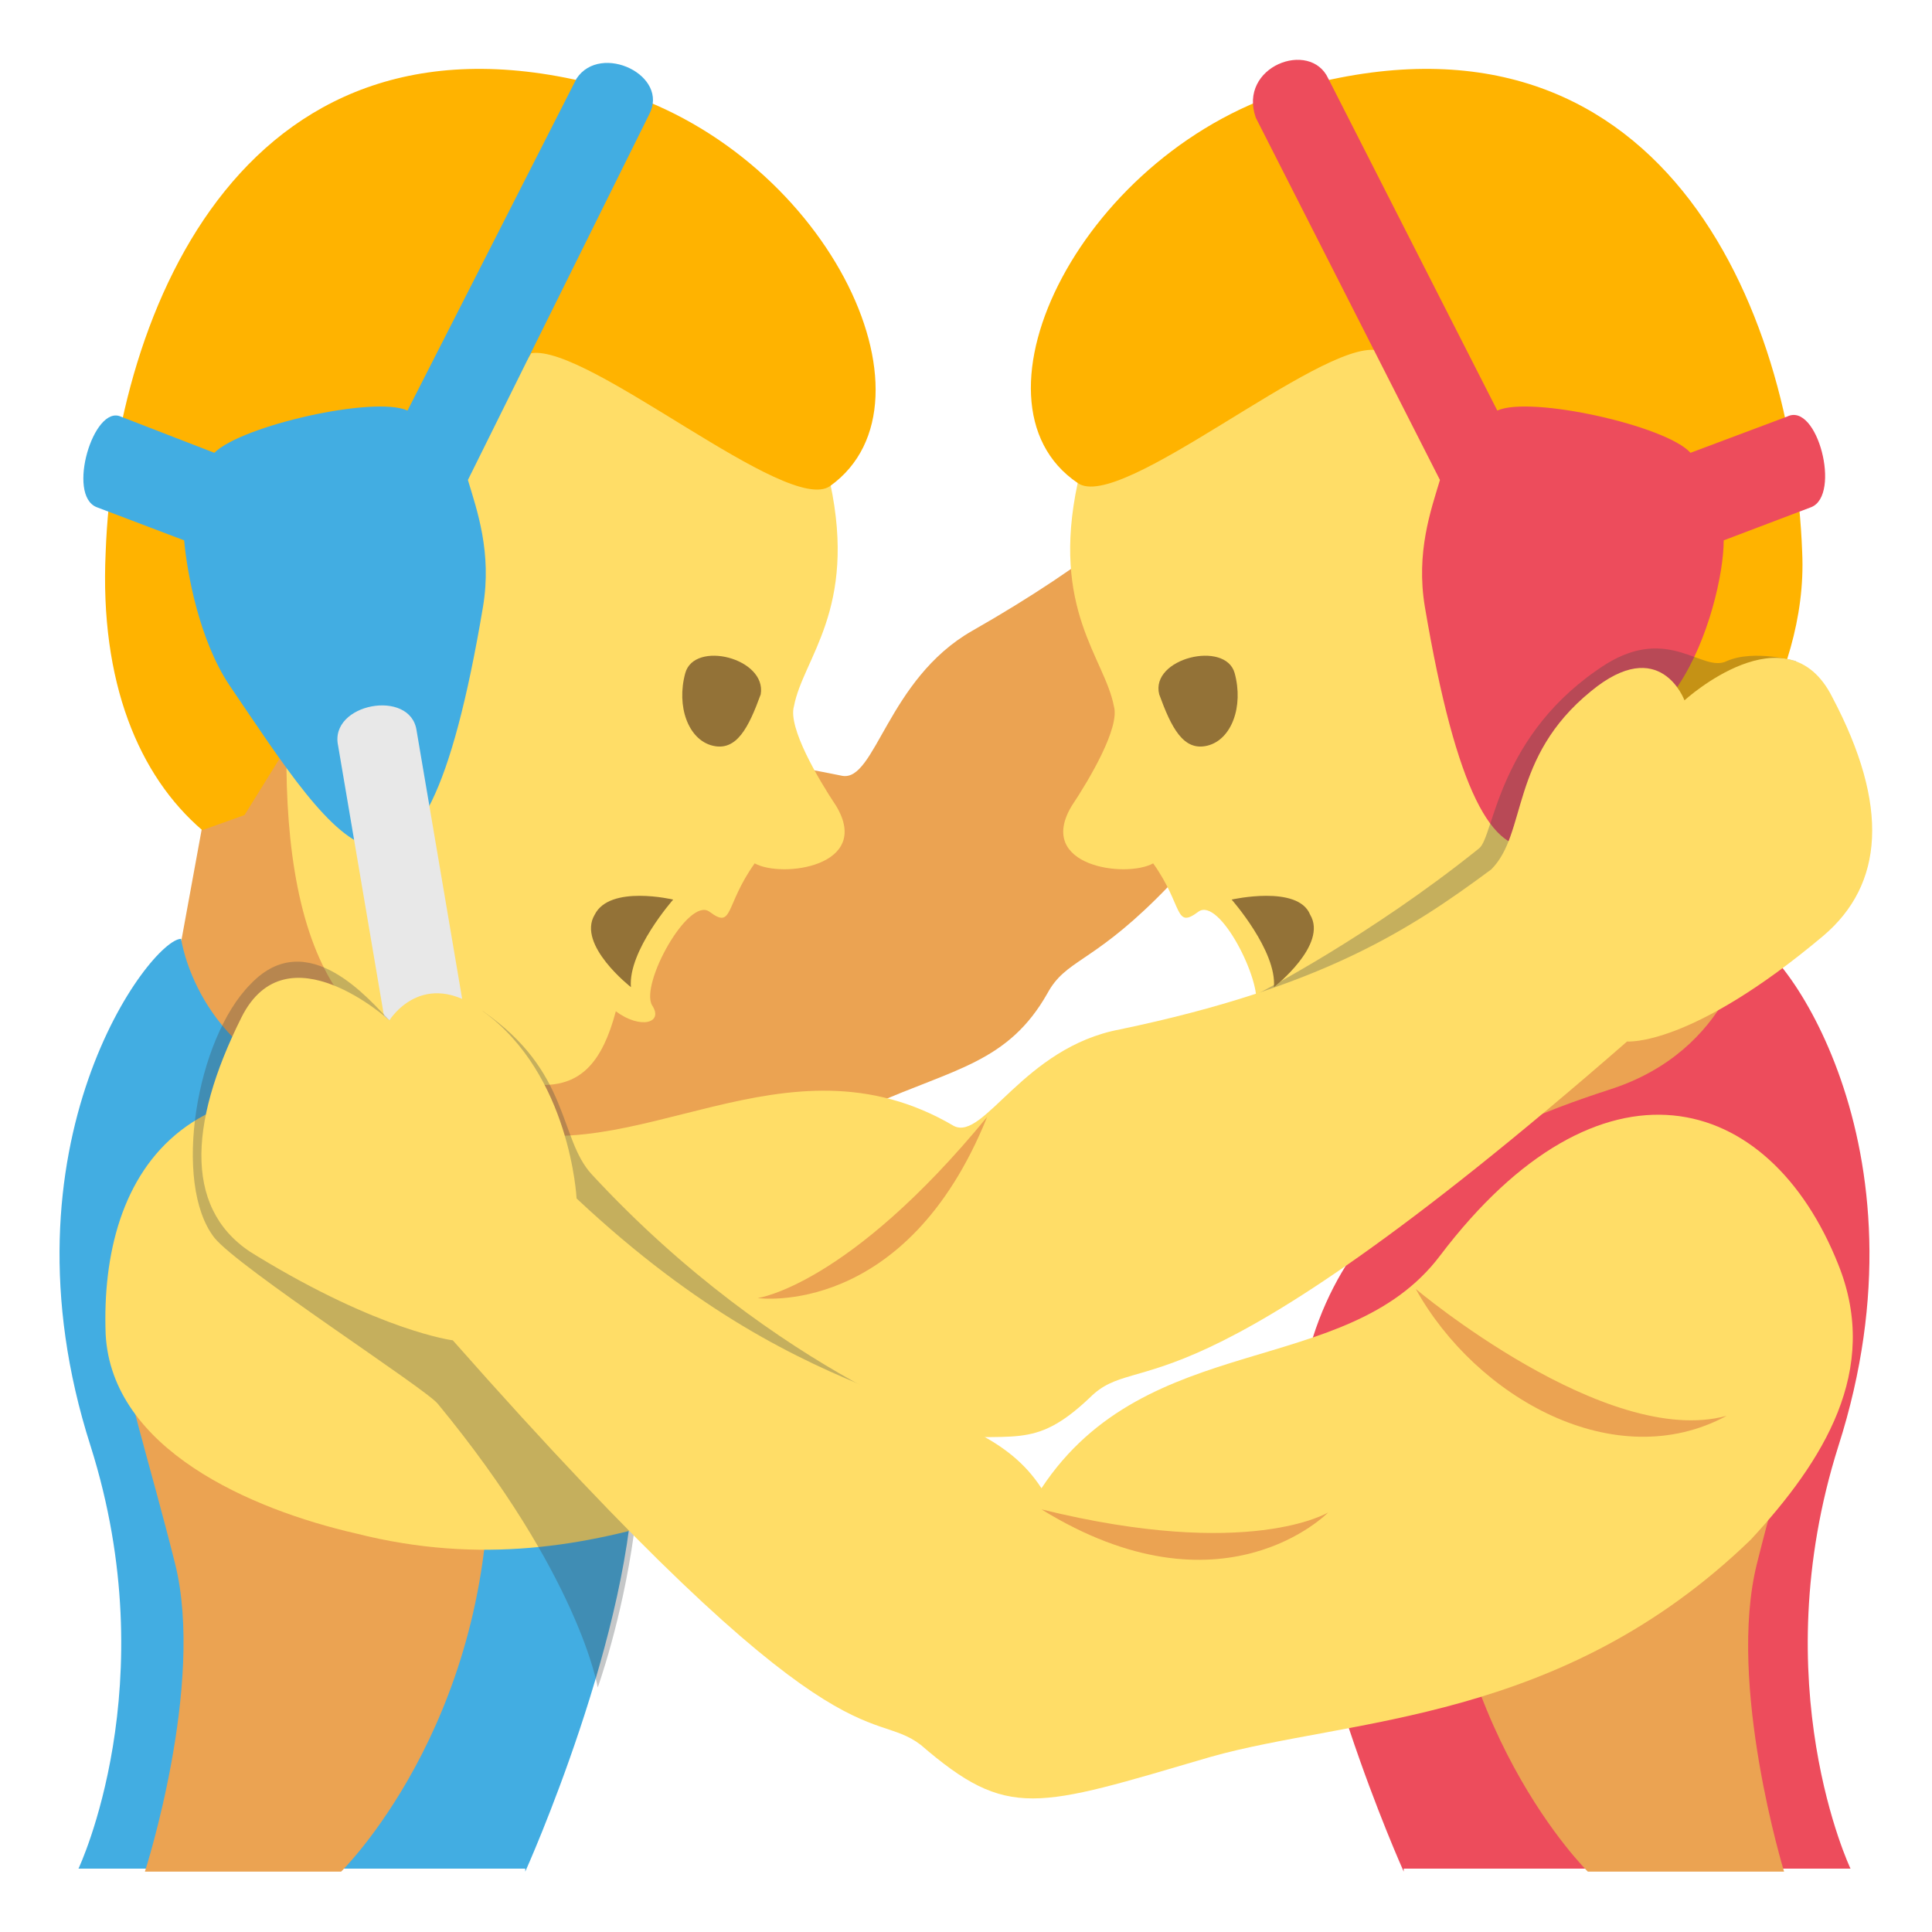
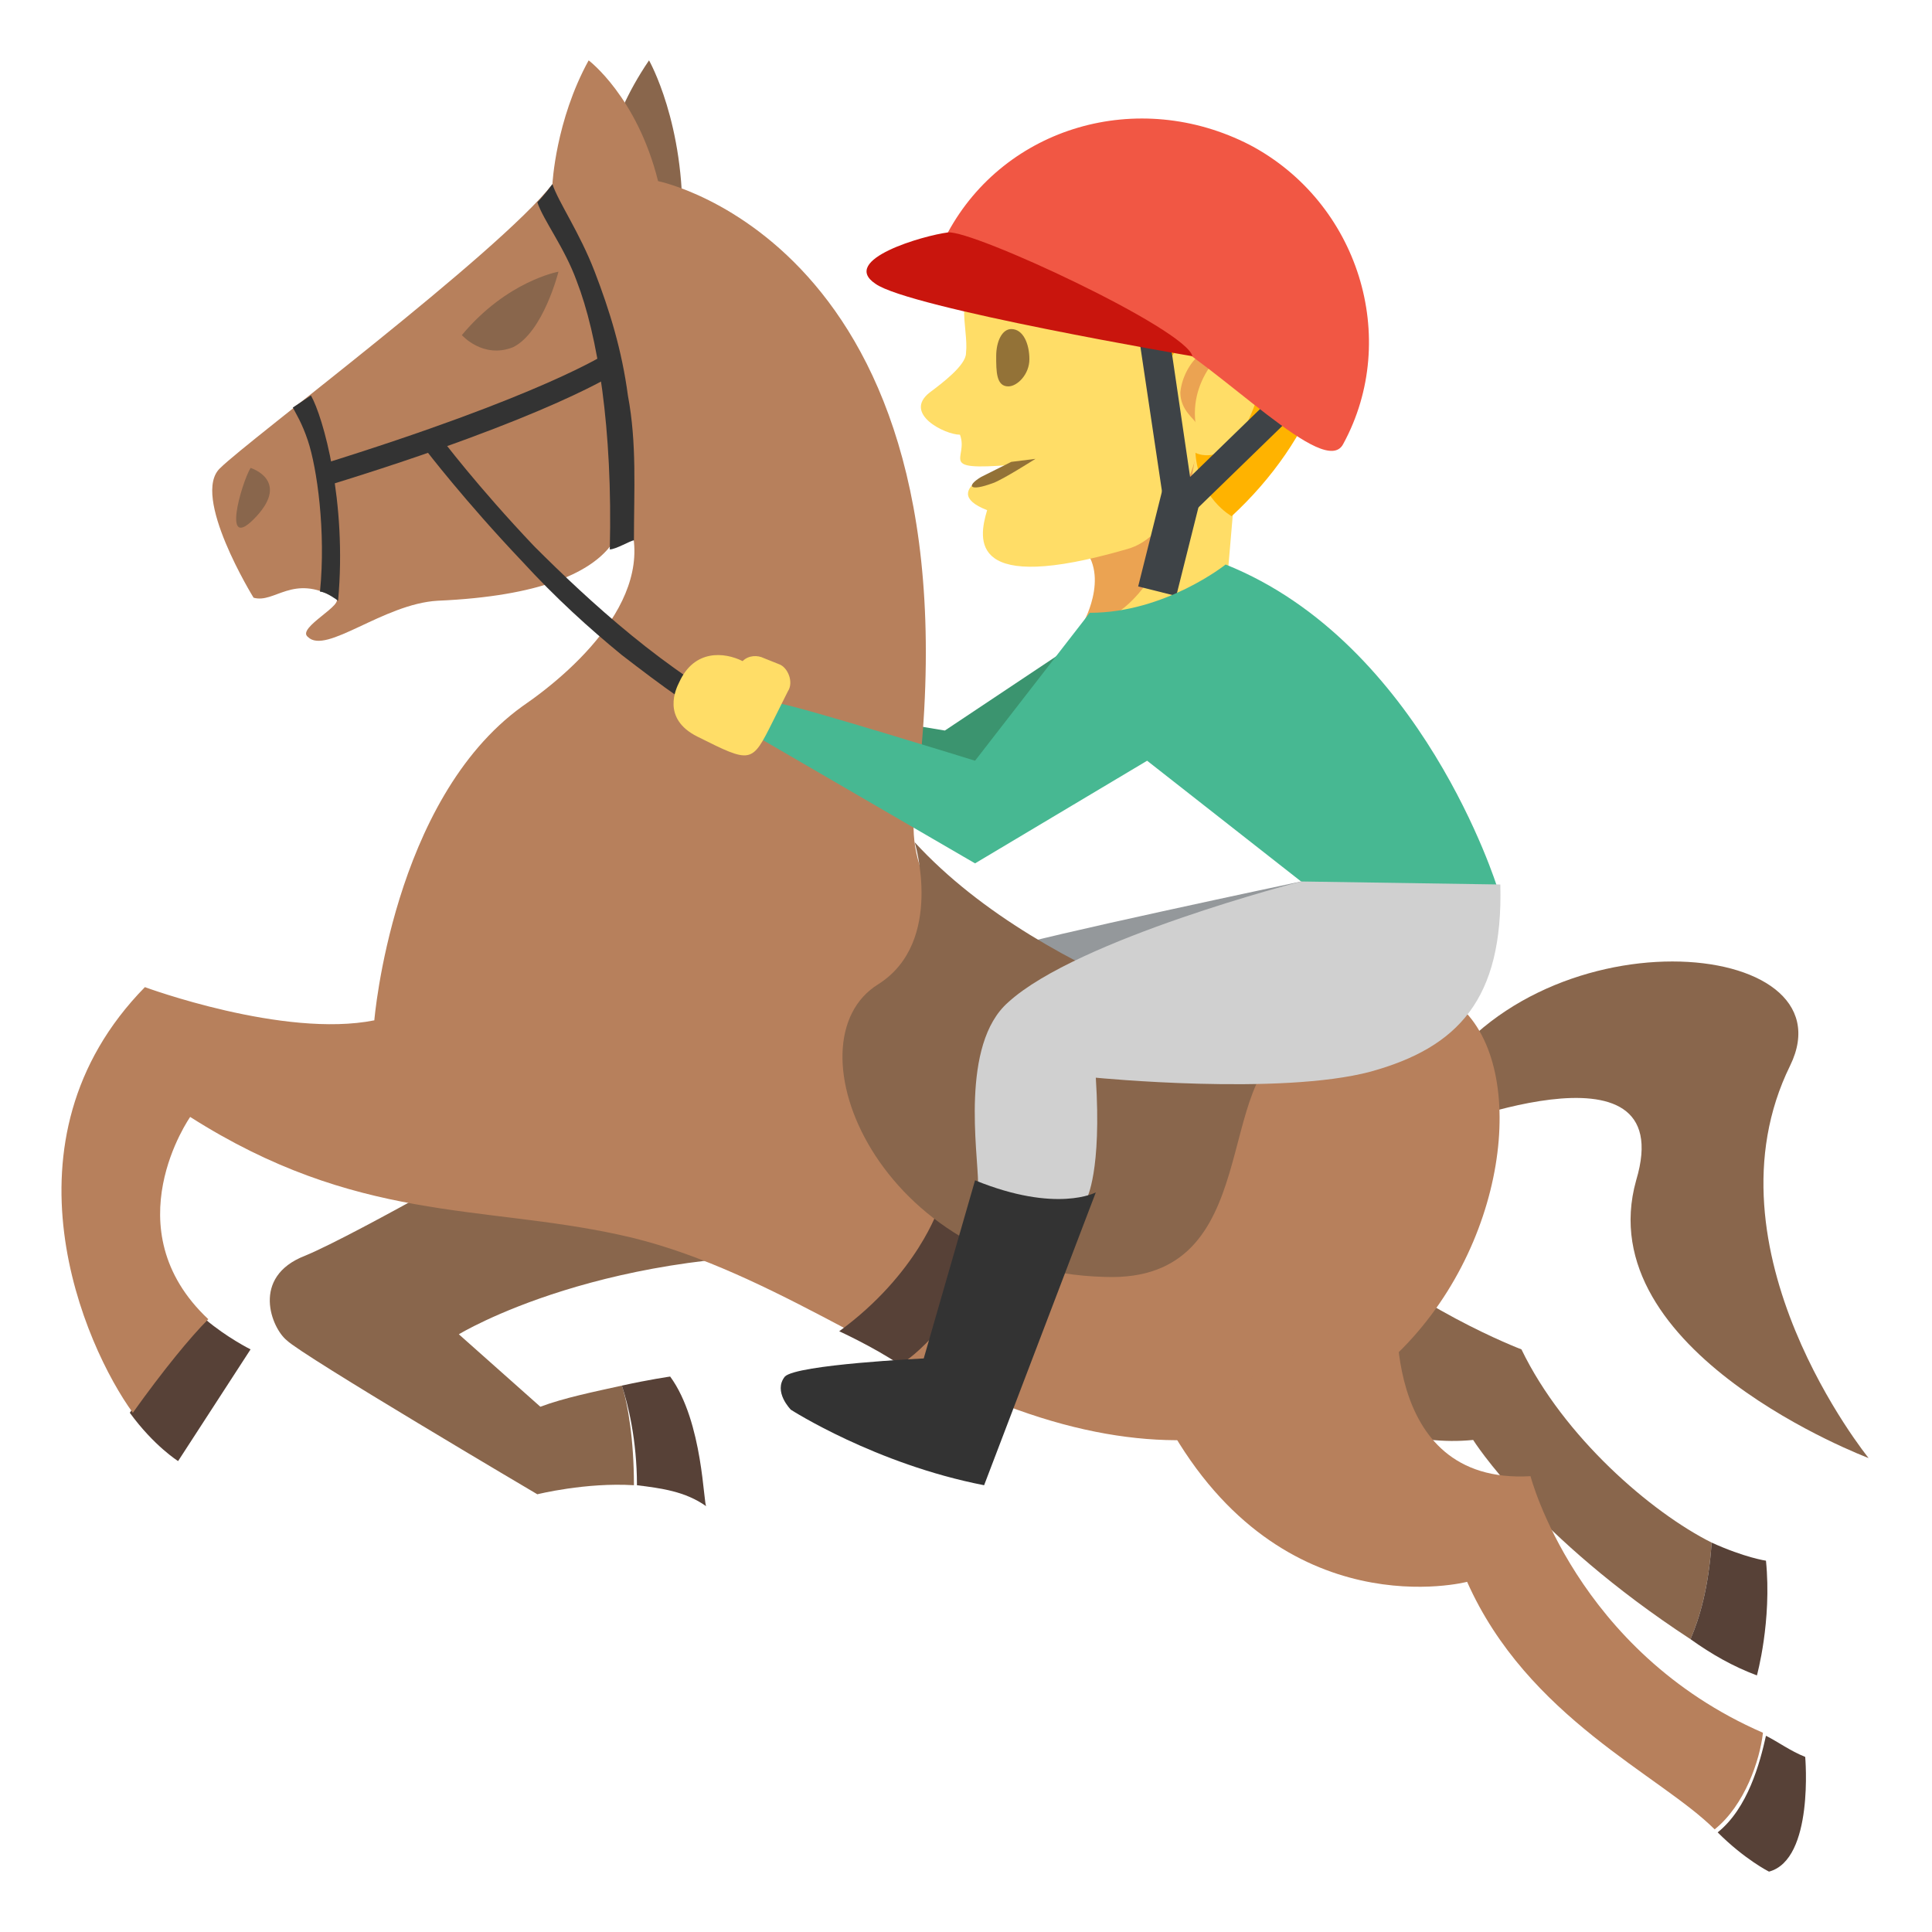
<svg xmlns="http://www.w3.org/2000/svg" viewBox="0 0 64 64" enable-background="new 0 0 64 64">
-   <g fill="#eba352">
-     <path d="m44.4 9.3c-3 3.7-4.3 7.1-12.2 11.6-2.8 1.6-3.2 5-4.3 4.8-6.3-1.3-20.4-2.7-20.4-2.7l-1.5 8.2c-.8 11.3 18.5 7.4 22.9 5.4 2.7-1.2 4.5-1.4 5.8-3.7 1.2-2.2 3.3.5 15.3-19.9l-5.6-3.7" />
-     <path d="m46.2 31.5l9.2-7.6 3 11.6-9.3 2.7z" />
+   <path fill="#ffdd67" d="m38.9 15l2.2-1-.6 7-4.5-.4z" />
+   <path d="m35.6 17.9c1.3.9.3 2.7.3 2.7 1.9.2 3.5-3.4 3.7-5.6l-4 2.9" fill="#eba352" />
+   <path d="m41.1 5.9l-8.4 2.1c-1.2 1.8-.6 2.8-.7 3.7 0 .4-.8 1-1.2 1.3-.9.7.5 1.4 1 1.4.3.8-.8 1.2 1.7 1 0 0-2.6.8-.8 1.5-.3 1-.6 2.8 4.6 1.3 1.6-.4 2.3-3 2.3-3l2.6-.2-1.1-9.1" fill="#ffdd67" />
+   <path d="m35.4 4.7c5.5-1.3 8.1 1.7 8.5 3 1.1 3.4-.4 6.9-3.1 9.4 0 0-1.1-.6-1.2-2.1 0 0 1.3.7 2.1-2 .7-2.3-1.7-3.8-3.2-.6h-.3c-.6-1.7.9-3.6-.9-4.4-1.6-.7-4.7.5-4.7.5-.5-1.1.6-3.2 2.8-3.8" fill="#ffb300" />
+   <path d="m34.1 11.9c0 .5-.4.9-.7.9-.4 0-.4-.5-.4-1 0-.5.2-.9.5-.9.4 0 .6.5.6 1" fill="#937237" />
+   <path d="m39.1 13c.1-1 1-1.8 1.8-1.7 0 0-1.5 1-1.3 2.7 0-.1-.5-.4-.5-1" fill="#eba352" />
+   <path d="m34.3 15.2c0 0-1.1.7-1.4.8-.8.3-.9.1-.4-.2.4-.2 1-.5 1-.5l.8-.1" fill="#937237" />
+   <g fill="#3e4347">
+     <path d="m39.6 17h-1l-1-6.7 1-.1z" />
+     <path d="m39.4 17.1l-.8-.5 3.5-3.4.8.5z" />
+     <path transform="matrix(.243-.97.97.243 12.1253 51.1616)" d="m37 17.1h3.7v1.3h-3.7z" />
  </g>
-   <path d="m50.5 7.1l-14.8 8.9c-.9 4.2.9 5.8 1.2 7.4.2.7-.8 2.4-1.4 3.3-1.2 2 1.8 2.4 2.7 1.9 1 1.4.7 2.2 1.5 1.6.7-.5 2.1 2.3 1.9 3.1l10.8-1.5-1.9-24.7" fill="#ffdd67" />
-   <path d="m43 2.9c12-3.3 16.4 7.3 16.7 15.4.2 4.3-2.8 8.4-4.8 10.1l-9.3-16.8c-1.9-.3-8.5 5.4-9.9 4.4-4-2.7.2-11.1 7.3-13.1" fill="#ffb300" />
-   <path d="m41.6 3.9l6.1 12c-.3 1-.8 2.4-.5 4.2 2.1 12.4 4.8 7.9 8.4 2.6 1-1.5 1.5-3.7 1.5-4.8l2.9-1.1c1-.4.2-3.5-.8-3l-3.2 1.2c-.8-.9-5.3-1.9-6.4-1.4l-5.6-11c-.6-1.3-3-.4-2.4 1.3" fill="#ed4c5c" />
-   <path d="m12.8 6l14.7 10c.9 4.2-.9 5.8-1.2 7.4-.2.7.8 2.4 1.4 3.3 1.2 2-1.8 2.4-2.7 1.9-1 1.4-.7 2.2-1.5 1.6-.7-.5-2.3 2.4-1.9 3.1.4.6-.4.8-1.2.2-.9 3.4-2.8 2.7-6.9 1.2-8.6-3.2-.7-28.7-.7-28.7" fill="#ffdd67" />
-   <path d="m20.1 2.9c-11.9-3.3-16.3 7.3-16.6 15.4-.2 4.3 1.1 7.4 3.2 9.2l1.4-.5 9.5-15.3c1.9-.3 8.5 5.4 9.9 4.4 3.9-2.8-.2-11.2-7.4-13.2" fill="#ffb300" />
-   <path d="m19.1 2.6l-5.6 11c-1.1-.5-5.5.5-6.4 1.4l-3.1-1.2c-.9-.4-1.8 2.6-.8 3l2.9 1.1c.1 1.1.5 3.3 1.5 4.8 3.6 5.3 6.3 9.9 8.4-2.6.3-1.8-.2-3.2-.5-4.2l6-12.1c.7-1.3-1.6-2.4-2.4-1.2" fill="#42ade2" />
-   <path d="m15.6 34.8l-1.8-10.6c-.2-1.4-2.9-.9-2.6.5l1.8 10.6 2.6-.5" fill="#e8e8e8" />
-   <path d="m17.4 62c0 0 3.6-8 3.6-13.6 0-8.3-6.1-10.9-10.4-12.3-4.1-1.3-4.6-5-4.6-5-1 0-6.2 6.8-3 16.8 2.5 7.9-.4 14-.4 14h14.8z" fill="#42ade2" />
-   <path d="m4.8 62h6.5c0 0 4.9-4.8 4.9-13.3 0-12.2-8.2-12.9-10.7-10.4-3.1 3.4-1.4 6.7.3 13.5 1 4-1 10.2-1 10.2" fill="#eba352" />
-   <path d="m46.5 62c0 0-3.6-8-3.6-13.6 0-8.3 6.1-10.9 10.4-12.3 4.1-1.3 4.6-5 4.6-5 1 0 6.2 6.8 3 16.8-2.5 7.9.4 14 .4 14h-14.8z" fill="#ed4c5c" />
-   <path d="m59.1 62h-6.5c0 0-4.9-4.8-4.9-13.3 0-12.2 8.2-12.9 10.7-10.4 3.2 3.4 1.5 6.7-.2 13.5-1 4 .9 10.2.9 10.2" fill="#eba352" />
-   <path d="m41.7 32.9c0 0 3.7-1.9 7.3-4.8.5-.4.6-3.8 4.2-6.1 2.1-1.3 3.2.3 4-.1.9-.4 2.3 0 2.3 0l-6.3 10.7-11.5.3" opacity=".3" fill="#3e4347" />
-   <path d="m60.7 23.1c-1.5-3-4.9.1-4.9.1s-.8-2.2-3.1-.3c-2.7 2.2-2.1 4.7-3.3 5.9-2.7 2-5.6 3.9-12.3 5.3-3.2.6-4.5 3.7-5.5 3.2-5.6-3.3-10.6 1.6-15.4 0-10.1-3.5-12.9 1.6-12.7 6.9.2 3.8 4.8 5.8 8.3 6.6 8.3 2.1 14.1-2.6 18.9-3.1 2.9-.3 3.5.4 5.4-1.4 1.7-1.7 2.9 1.2 17.8-11.8 0 0 2.1.2 6.5-3.5 2-1.7 2.2-4.3.3-7.9" fill="#ffdd67" />
-   <path d="m25.1 43c0 0 4.9.7 7.6-6-4.6 5.6-7.6 6-7.6 6" fill="#eba352" />
-   <path d="m32.3 47.6c0 0-6.5-2-12.7-8.7-1.1-1.2-.7-3.4-3.6-5.4l-3.1.3c-.6-.6-2.7-3.2-4.6-1.2-1.8 1.8-2.6 6.6-1.2 8.4.8 1 7 5 7.4 5.5 4.7 5.7 5.3 9.4 5.3 9.4s.8-2.2 1.2-5.1l11.3-3.2" opacity=".3" fill="#3e4347" />
-   <path d="m60.9 41.9c-2.3-5.8-7.9-7.3-13.2-.3-3.1 4.1-9.7 2.4-13.2 7.7-2.2-3.4-7.3-2-15.4-9.6 0 0-.2-4.1-3.1-6.2-2-1.5-3.1.3-3.1.3s-3.4-3.1-4.9-.1c-1.8 3.6-1.9 6.5.5 7.9 4.1 2.5 6.5 2.8 6.5 2.8 12.8 14.5 13.8 12.1 15.5 13.4 2.9 2.5 3.8 2.1 9.6.4 4.6-1.3 11.6-1.1 17.9-7.2 2.4-2.6 4.3-5.6 2.9-9.1" fill="#ffdd67" />
-   <g fill="#eba352">
-     <path d="m46.9 42.7c0 0 6.3 5.3 10.3 4.2-3.7 2-8.3-.6-10.3-4.2" />
-     <path d="m44 50.1c0 0-3.5 3.6-9.5-.1 6.9 1.7 9.5.1 9.5.1" />
+   <path d="m44.5 14.7c-.6 1.2-4-2.5-6.4-3.8-2.6-1.4-7.2-2.2-6.7-3.2 1.9-3.5 6.3-4.8 10-2.9 3.6 1.9 5 6.4 3.1 9.9" fill="#f15744" />
+   <path fill="#3b946f" d="m36.1 21l-4.8 3.2-1.2-.2.1 1.2 2.5 1 5-3.8z" />
+   <path d="m43.1 29.2c0 0-9 1.9-9.7 2.2-.7.3-1.2.6-2.1 1.7l2 2.4c0 0 9.3-4.8 9.8-6.3" fill="#94989b" />
+   <g fill="#89664c">
+     <path d="m59.3 35.3c2.1-4.3-8.5-5.2-12 .9l.1 1.3c0 0 8.3-3.4 6.8 1.6-1.6 5.7 7.7 9.2 7.7 9.2s-5.6-6.9-2.6-13" />
+     <path d="M20,5.9c0,0,0-1.7,1.5-3.9c0,0,1.2,2.1,1.1,5.5L20,5.9z" />
  </g>
-   <g fill="#937237">
-     <path d="m40.9 22.3c.3 1.1-.1 2.2-.9 2.4-.8.2-1.2-.6-1.6-1.7-.3-1.2 2.2-1.8 2.5-.7" />
-     <path d="m22.7 22.3c-.3 1.1.1 2.2.9 2.4.8.2 1.2-.6 1.6-1.7.2-1.2-2.2-1.8-2.5-.7" />
-     <path d="m22.3 29.8c0 0-1.5 1.7-1.4 2.9 0 0-1.8-1.4-1.2-2.4.5-1 2.6-.5 2.6-.5" />
-     <path d="m40.8 29.8c0 0 1.5 1.7 1.4 2.9 0 0 1.8-1.4 1.2-2.4-.4-1-2.6-.5-2.6-.5" />
+   <path d="m5.9 48.4l2.4-3.7c0 0-.8-.4-1.5-1-.6.6-1.6 1.7-2.5 3.1.8 1.1 1.6 1.6 1.6 1.6" fill="#574137" />
+   <path d="m20.6 45.9c-.9.2-1.9.4-2.7.7l-2.7-2.4c0 0 4.9-3 13.1-2.6 0 0-6.3-6.5-10.6-4.1 0 0-5.9 3.4-7.6 4.1-1.8.7-1.1 2.4-.6 2.8.5.5 8.3 5.1 8.3 5.1s1.6-.4 3.2-.3c0-1.5-.2-2.7-.4-3.3" fill="#89664c" />
+   <path d="m22.2 45.6c0 0-.7.1-1.6.3.2.6.5 1.8.5 3.3.8.1 1.6.2 2.3.7-.1 0-.1-2.8-1.2-4.3" fill="#574137" />
+   <path d="m44 40.7l-3.2 4.1c0 0 4.1 3.3 8 2.9 0 0 2 3.2 7.2 6.6.3-.7.6-1.7.7-3.2-2-1-4.9-3.5-6.3-6.4 0 0-3.7-1.4-6.4-4" fill="#89664c" />
+   <path d="m56 54.3c.7.5 1.4.9 2.2 1.2 0 0 .5-1.8.3-3.8 0 0-.7-.1-1.8-.6-.1 1.5-.4 2.5-.7 3.2" fill="#574137" />
+   <g fill="#b7805c">
+     <path d="m45.3 32.8c-8.9 2.3-15.6-1.4-15-6 2.5-18.6-8.5-20.8-8.5-20.8-.7-2.8-2.3-4-2.3-4-1.1 2-1.2 4.1-1.2 4.1-1.8 2.3-10.1 8.5-11 9.4-1 .9 1.1 4.3 1.1 4.3.7.2 1.3-.8 2.7 0 .4.2-1.3 1-.9 1.3.6.6 2.5-1.1 4.3-1.2 6.9-.3 6.1-3.2 6.1-3.2 1.5 2.7-1.4 5.4-3.3 6.7-4.3 3.1-4.9 10.4-4.9 10.4-3 .6-7.6-1.1-7.6-1.1-5 5.1-2 11.9-.4 14.1 1-1.4 1.9-2.5 2.5-3.1-3.2-3-.6-6.7-.6-6.7 5.5 3.5 9.6 2.9 14.2 3.9 4.7 1 8.9 4.3 13.2 5.8 16.4 5.9 20-16.1 11.6-13.9" />
+     <path d="m38.7 47.2c3.8 6.8 9.9 5.2 9.9 5.2 2 4.5 6.4 6.4 8.2 8.2 1-.8 1.5-2.3 1.6-3.2-6.2-2.7-7.7-8.5-7.7-8.5-5.1.3-4.4-6-4.4-6l-7.6 4.3" />
  </g>
+   <g fill="#574137">
+     <path d="m58.6 62c1.5-.4 1.2-3.8 1.2-3.8-.5-.2-.9-.5-1.3-.7-.2.9-.6 2.4-1.6 3.2.9.9 1.7 1.3 1.7 1.3" />
+     <path d="m31.1 40c0 0-.7 2.2-3.3 4.1 0 0 1.1.5 2 1.1 0 0 1.2-.5 3.3-4l-2-1.2" />
+   </g>
+   <path d="m30.3 27.9c0 0 1 3.3-1.2 4.7-3.1 1.9 0 9.5 7.5 9.7 5.4.2 3.5-6.8 6.3-7.7 0 0-8.2-1.9-12.6-6.7" fill="#89664c" />
+   <g fill="#333">
+     <path d="m10.8 16.1l-.2-.7c7.4-2.3 9.5-3.7 9.5-3.7l.4.6c0 0-2.2 1.5-9.7 3.8" />
+     <path d="m20.8 13.1c-.2-1.5-.6-2.8-1.1-4.1-.5-1.3-1.2-2.3-1.4-2.9 0 0-.3.4-.5.6.2.6.9 1.5 1.3 2.6.7 1.8 1.2 4.9 1.1 8.9.2 0 .7-.3.8-.3 0-1.7.1-3.2-.2-4.8" />
+     <path d="m10.6 19.6c.2 0 .6.3.6.3.3-3.3-.5-6.1-.9-6.8l-.6.4c.1.2.3.5.5 1.1.3.9.6 3 .4 5" />
+   </g>
+   <g fill="#89664c">
+     <path d="m15.3 11.1c0 0 .7.8 1.7.4 1-.5 1.5-2.5 1.5-2.5s-1.7.3-3.2 2.1" />
+     <path d="m8.3 15.5c0 0 1.3.4.2 1.6-1.2 1.3-.5-1.1-.2-1.6" />
+   </g>
+   <path d="m24.9 23.7c-2.8-1.4-5.4-3.8-7.2-5.6-1.9-2-3.1-3.6-3.1-3.6l-.5.4c0 0 1.3 1.7 3.2 3.7 1.1 1.2 2.2 2.2 3.3 3.1 1.3 1 2.5 1.9 3.7 2.5.3-.2.6-.5.6-.5" fill="#333" />
+   <path d="m32.3 25.2c0 0-5.8-1.8-6.5-1.9 0 0-.1.4-.9 1l7.4 4.3 5.7-3.4 5.1 4c0 0 2.6 1.4 6.5.2 0 0-2.5-8.1-9-10.7 0 0-2 1.6-4.5 1.6l-3.8 4.9" fill="#47b892" />
+   <path d="m43.1 29.2c0 0-7.4 1.9-9.7 4-1.6 1.4-1 5-1 6 0 0 1.9 1.2 3.6.5 0 0 .5-.9.3-4 0 0 6.1.6 9.1-.2 2.9-.8 4.4-2.4 4.3-6.2l-6.6-.1" fill="#d0d0d0" />
+   <path d="m30.6 45c0 0-4.2.2-4.6.6-.4.5.2 1.1.2 1.1s2.8 1.8 6.4 2.5l3.7-9.7c0 0-1.3.7-4-.4l-1.7 5.9" fill="#333" />
+   <path d="m25.6 23.9l.5-1c.2-.3 0-.8-.3-.9l-.5-.2c-.2-.1-.5-.1-.7.1-.6-.3-1.6-.4-2.1.7-.1.2-.6 1.2.6 1.8 1.8.9 1.8.9 2.5-.5" fill="#ffdd67" />
+   <path d="m39.5 11.8c0 0-9.4-1.6-10.5-2.4-1.2-.8 1.6-1.6 2.4-1.7.8-.1 7.9 3.2 8.1 4.1" fill="#c9150d" />
</svg>
